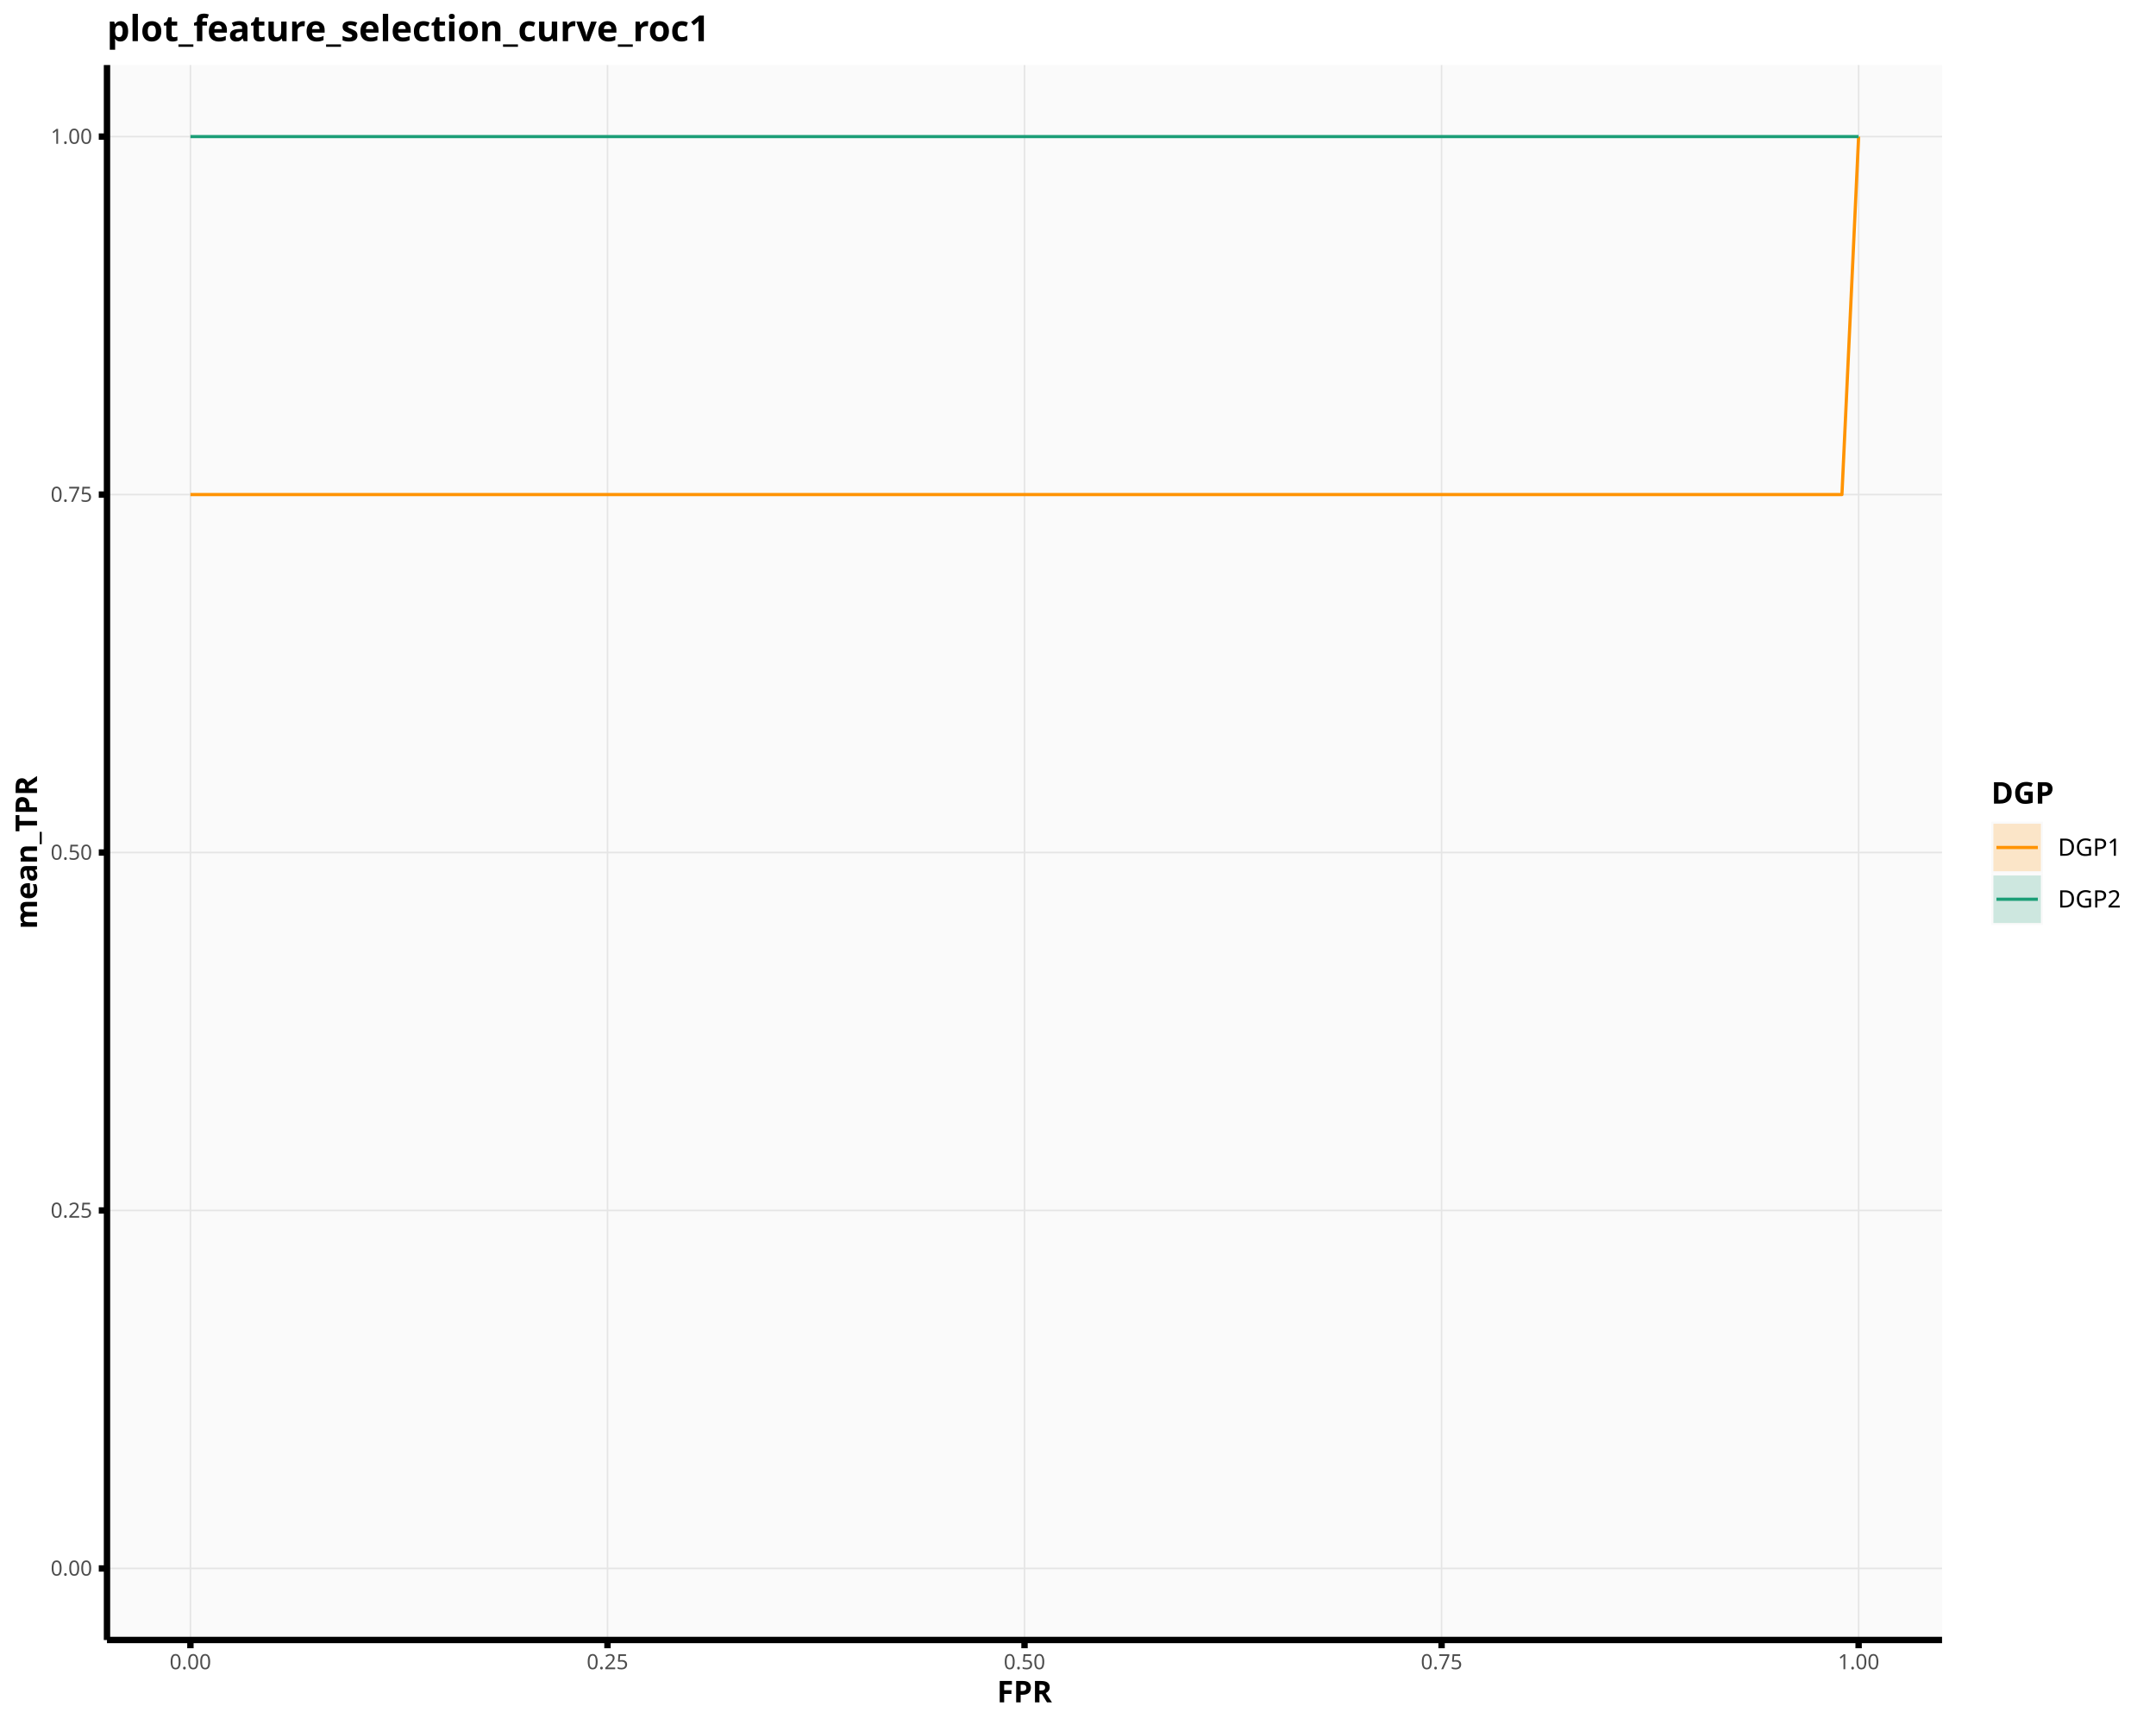
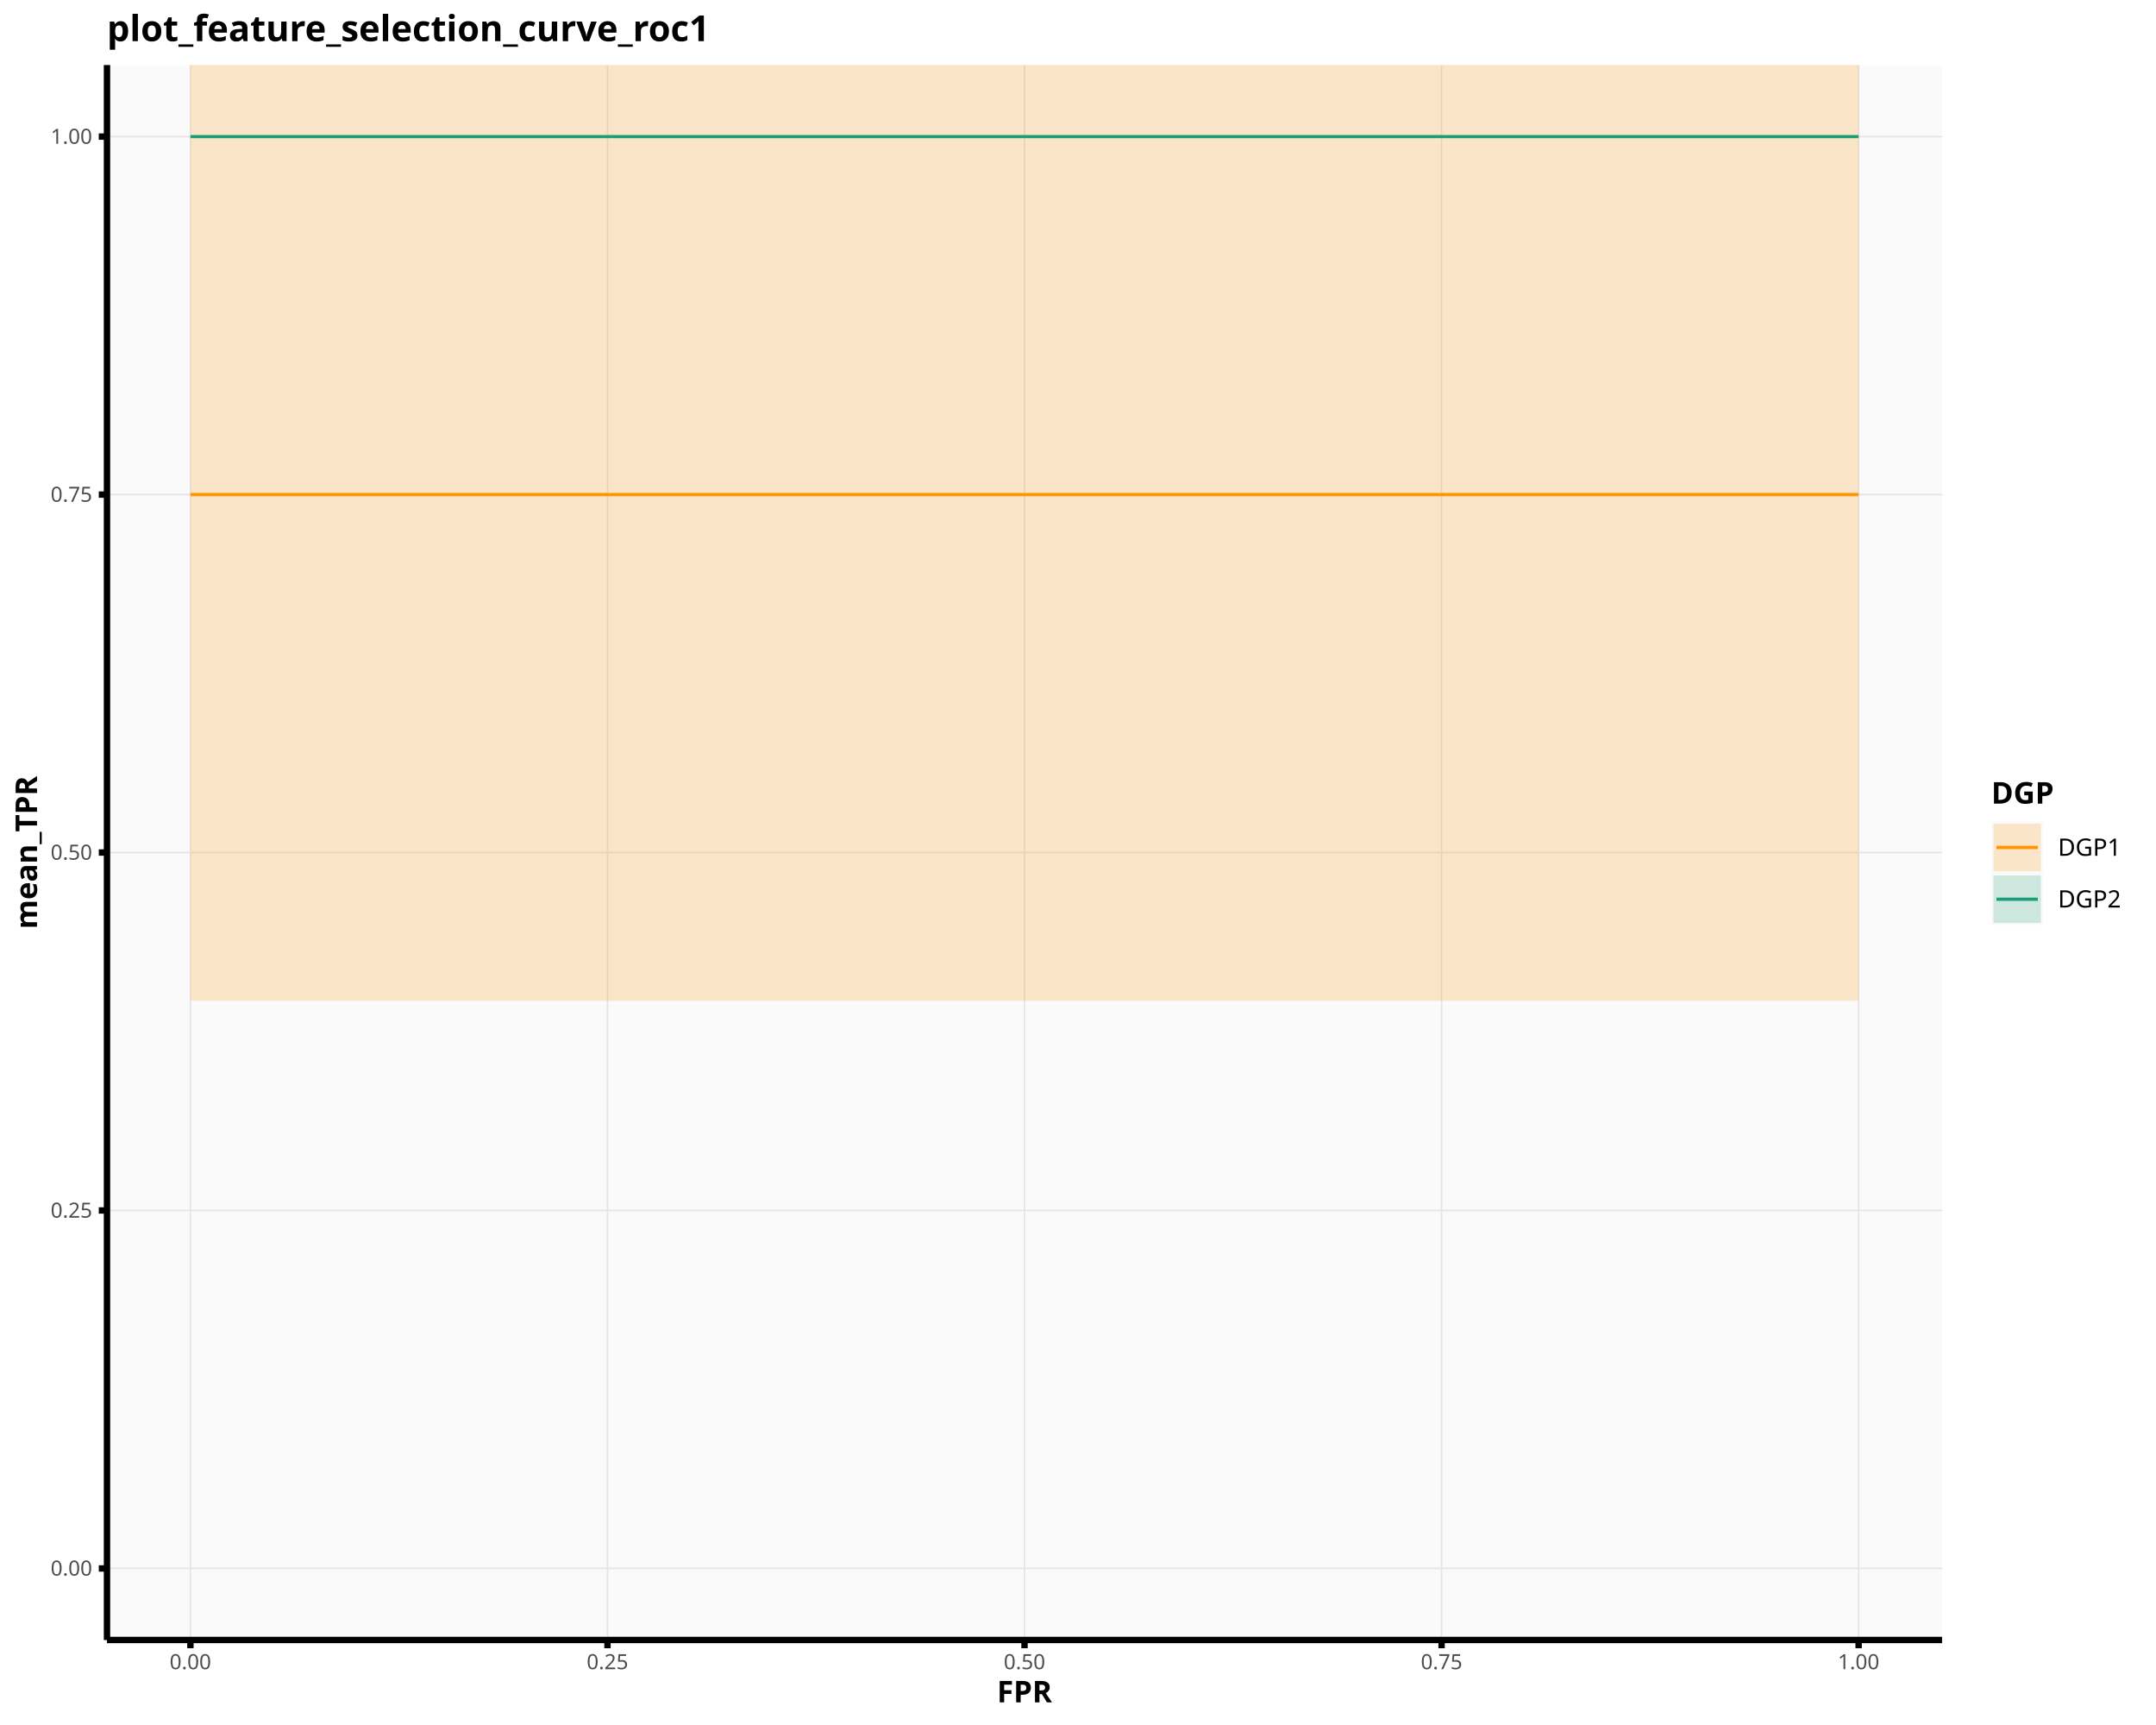
<svg xmlns="http://www.w3.org/2000/svg" class="svglite" data-engine-version="2.0" width="720.00pt" height="576.00pt" viewBox="0 0 720.00 576.00">
  <defs>
    <style type="text/css">
    .svglite line, .svglite polyline, .svglite polygon, .svglite path, .svglite rect, .svglite circle {
      fill: none;
      stroke: #000000;
      stroke-linecap: round;
      stroke-linejoin: round;
      stroke-miterlimit: 10.00;
    }
  </style>
  </defs>
  <rect width="100%" height="100%" style="stroke: none; fill: #FFFFFF;" />
  <defs>
    <clipPath id="cpMC4wMHw3MjAuMDB8MC4wMHw1NzYuMDA=">
      <rect x="0.00" y="0.00" width="720.00" height="576.00" />
    </clipPath>
  </defs>
  <g clip-path="url(#cpMC4wMHw3MjAuMDB8MC4wMHw1NzYuMDA=)">
    <rect x="0.00" y="0.00" width="720.00" height="576.00" style="stroke-width: 1.07; stroke: #FFFFFF; fill: #FFFFFF;" />
  </g>
  <defs>
    <clipPath id="cpMzUuNzN8NjQ4LjU1fDIxLjcxfDU0Ny42Mg==">
      <rect x="35.73" y="21.71" width="612.82" height="525.91" />
    </clipPath>
  </defs>
  <g clip-path="url(#cpMzUuNzN8NjQ4LjU1fDIxLjcxfDU0Ny42Mg==)">
    <rect x="35.73" y="21.71" width="612.82" height="525.91" style="stroke-width: 1.07; stroke: none; fill: #FAFAFA;" />
    <polyline points="35.73,523.72 648.55,523.72 " style="stroke-width: 0.53; stroke: #E5E5E5; stroke-linecap: butt;" />
    <polyline points="35.73,404.19 648.55,404.19 " style="stroke-width: 0.53; stroke: #E5E5E5; stroke-linecap: butt;" />
    <polyline points="35.73,284.66 648.55,284.66 " style="stroke-width: 0.53; stroke: #E5E5E5; stroke-linecap: butt;" />
    <polyline points="35.73,165.14 648.55,165.14 " style="stroke-width: 0.53; stroke: #E5E5E5; stroke-linecap: butt;" />
    <polyline points="35.73,45.61 648.55,45.61 " style="stroke-width: 0.53; stroke: #E5E5E5; stroke-linecap: butt;" />
    <polyline points="63.59,547.62 63.59,21.71 " style="stroke-width: 0.53; stroke: #E5E5E5; stroke-linecap: butt;" />
    <polyline points="202.87,547.62 202.87,21.71 " style="stroke-width: 0.53; stroke: #E5E5E5; stroke-linecap: butt;" />
    <polyline points="342.14,547.62 342.14,21.71 " style="stroke-width: 0.53; stroke: #E5E5E5; stroke-linecap: butt;" />
    <polyline points="481.42,547.62 481.42,21.71 " style="stroke-width: 0.53; stroke: #E5E5E5; stroke-linecap: butt;" />
    <polyline points="620.69,547.62 620.69,21.71 " style="stroke-width: 0.53; stroke: #E5E5E5; stroke-linecap: butt;" />
-     <polygon points="620.69,45.61 620.69,45.61 " style="stroke-width: 0.00; stroke: none; fill: #FF9300; fill-opacity: 0.20;" />
+     <polygon points="63.59,-3.90 69.16,-3.90 74.73,-3.90 80.30,-3.90 85.87,-3.90 91.44,-3.90 97.02,-3.90 102.59,-3.90 108.16,-3.90 113.73,-3.90 119.30,-3.90 124.87,-3.90 130.44,-3.90 136.01,-3.90 141.58,-3.90 147.15,-3.90 152.73,-3.90 158.30,-3.90 163.87,-3.90 169.44,-3.90 175.01,-3.90 180.58,-3.90 186.15,-3.90 191.72,-3.90 197.29,-3.90 202.87,-3.90 208.44,-3.90 214.01,-3.90 219.58,-3.90 225.15,-3.90 230.72,-3.90 236.29,-3.90 241.86,-3.90 247.43,-3.90 253.00,-3.90 258.58,-3.90 264.15,-3.90 269.72,-3.90 275.29,-3.90 280.86,-3.90 286.43,-3.90 292.00,-3.90 297.57,-3.90 303.14,-3.90 308.72,-3.90 314.29,-3.90 319.86,-3.90 325.43,-3.90 331.00,-3.90 336.57,-3.90 342.14,-3.90 347.71,-3.90 353.28,-3.90 358.85,-3.90 364.43,-3.90 370.00,-3.90 375.57,-3.90 381.14,-3.90 386.71,-3.90 392.28,-3.90 397.85,-3.90 403.42,-3.90 408.99,-3.90 414.57,-3.90 420.14,-3.90 425.71,-3.90 431.28,-3.90 436.85,-3.90 442.42,-3.90 447.99,-3.90 453.56,-3.90 459.13,-3.90 464.70,-3.90 470.28,-3.90 475.85,-3.90 481.42,-3.90 486.99,-3.90 492.56,-3.90 498.13,-3.90 503.70,-3.90 509.27,-3.90 514.84,-3.90 520.42,-3.90 525.99,-3.90 531.56,-3.90 537.13,-3.90 542.70,-3.90 548.27,-3.90 553.84,-3.90 559.41,-3.90 564.98,-3.90 570.55,-3.90 576.13,-3.90 581.70,-3.90 587.27,-3.90 592.84,-3.90 598.41,-3.90 603.98,-3.90 609.55,-3.90 615.12,-3.90 620.69,-3.90 620.69,334.17 615.12,334.17 609.55,334.17 603.98,334.17 598.41,334.17 592.84,334.17 587.27,334.17 581.70,334.17 576.13,334.17 570.55,334.17 564.98,334.17 559.41,334.17 553.84,334.17 548.27,334.17 542.70,334.17 537.13,334.17 531.56,334.17 525.99,334.17 520.42,334.17 514.84,334.17 509.27,334.17 503.70,334.17 498.13,334.17 492.56,334.17 486.99,334.17 481.42,334.17 475.85,334.17 470.28,334.17 464.70,334.17 459.13,334.17 453.56,334.17 447.99,334.17 442.42,334.17 436.85,334.17 431.28,334.17 425.71,334.17 420.14,334.17 414.57,334.17 408.99,334.17 403.42,334.17 397.85,334.17 392.28,334.17 386.71,334.17 381.14,334.17 375.57,334.17 370.00,334.17 364.43,334.17 358.85,334.17 353.28,334.17 347.71,334.17 342.14,334.17 336.57,334.17 331.00,334.17 325.43,334.17 319.86,334.17 314.29,334.17 308.72,334.17 303.14,334.17 297.57,334.17 292.00,334.17 286.43,334.17 280.86,334.17 275.29,334.17 269.72,334.17 264.15,334.17 258.58,334.17 253.00,334.17 247.43,334.17 241.86,334.17 236.29,334.17 230.72,334.17 225.15,334.17 219.58,334.17 214.01,334.17 208.44,334.17 202.87,334.17 197.29,334.17 191.72,334.17 186.15,334.17 180.58,334.17 175.01,334.17 169.44,334.17 163.87,334.17 158.30,334.17 152.73,334.17 147.15,334.17 141.58,334.17 136.01,334.17 130.44,334.17 124.87,334.17 119.30,334.17 113.73,334.17 108.16,334.17 102.59,334.17 97.02,334.17 91.44,334.17 85.87,334.17 80.30,334.17 74.73,334.17 69.16,334.17 63.59,334.17 " style="stroke-width: 0.00; stroke: none; fill: #FF9300; fill-opacity: 0.20;" />
+     <polyline points="63.59,-3.90 69.16,-3.90 74.73,-3.90 80.30,-3.90 85.87,-3.90 91.44,-3.90 97.02,-3.90 102.59,-3.90 108.16,-3.90 113.73,-3.90 119.30,-3.90 124.87,-3.90 130.44,-3.90 136.01,-3.90 141.58,-3.90 147.15,-3.90 152.73,-3.90 158.30,-3.90 163.87,-3.90 169.44,-3.90 175.01,-3.90 180.58,-3.90 186.15,-3.90 191.72,-3.90 197.29,-3.90 202.87,-3.90 208.44,-3.90 214.01,-3.90 219.58,-3.90 225.15,-3.90 230.72,-3.90 236.29,-3.90 241.86,-3.90 247.43,-3.90 253.00,-3.90 258.58,-3.90 264.15,-3.90 269.72,-3.90 275.29,-3.90 280.86,-3.90 286.43,-3.90 292.00,-3.90 297.57,-3.90 303.14,-3.90 308.72,-3.90 314.29,-3.90 319.86,-3.90 325.43,-3.90 331.00,-3.90 336.57,-3.90 342.14,-3.90 347.71,-3.90 353.28,-3.90 358.85,-3.90 364.43,-3.90 370.00,-3.90 375.57,-3.90 381.14,-3.90 386.71,-3.90 392.28,-3.90 397.85,-3.90 403.42,-3.90 408.99,-3.90 414.57,-3.90 420.14,-3.90 425.71,-3.90 431.28,-3.90 436.85,-3.90 442.42,-3.90 447.99,-3.90 453.56,-3.90 459.13,-3.90 464.70,-3.90 470.28,-3.90 475.85,-3.90 481.42,-3.90 486.99,-3.90 492.56,-3.90 498.13,-3.90 503.70,-3.90 509.27,-3.90 514.84,-3.90 520.42,-3.90 525.99,-3.90 531.56,-3.90 537.13,-3.90 542.70,-3.90 548.27,-3.90 553.84,-3.90 559.41,-3.90 564.98,-3.90 570.55,-3.90 576.13,-3.90 581.70,-3.90 587.27,-3.90 592.84,-3.90 598.41,-3.90 603.98,-3.90 609.55,-3.90 615.12,-3.90 620.69,-3.90 " style="stroke-width: 1.07; stroke: none;" />
+     <polyline points="620.69,334.17 615.12,334.17 609.55,334.17 603.98,334.17 598.41,334.17 592.84,334.17 587.27,334.17 581.70,334.17 576.13,334.17 570.55,334.17 564.98,334.17 559.41,334.17 553.84,334.17 548.27,334.17 542.70,334.17 537.13,334.17 531.56,334.17 525.99,334.17 520.42,334.17 514.84,334.17 509.27,334.17 503.70,334.17 498.13,334.17 492.56,334.17 486.99,334.17 481.42,334.17 475.85,334.17 470.28,334.17 464.70,334.17 459.13,334.17 453.56,334.17 447.99,334.17 442.42,334.17 436.85,334.17 431.28,334.17 425.71,334.17 420.14,334.17 414.57,334.17 408.99,334.17 403.42,334.17 397.85,334.17 392.28,334.17 386.71,334.17 381.14,334.17 375.57,334.17 370.00,334.17 364.43,334.17 358.85,334.17 353.28,334.17 347.71,334.17 342.14,334.17 336.57,334.17 331.00,334.17 325.43,334.17 319.86,334.17 314.29,334.17 308.72,334.17 303.14,334.17 297.57,334.17 292.00,334.17 286.43,334.17 280.86,334.17 275.29,334.17 269.72,334.17 264.15,334.17 258.58,334.17 253.00,334.17 247.43,334.17 241.86,334.17 236.29,334.17 230.72,334.17 225.15,334.17 219.58,334.17 214.01,334.17 208.44,334.17 202.87,334.17 197.29,334.17 191.72,334.17 186.15,334.17 180.58,334.17 175.01,334.17 169.44,334.17 163.87,334.17 158.30,334.17 152.73,334.17 147.15,334.17 141.58,334.17 136.01,334.17 130.44,334.17 124.87,334.17 119.30,334.17 113.73,334.17 108.16,334.17 102.59,334.17 97.02,334.17 91.44,334.17 85.87,334.17 80.30,334.17 74.73,334.17 69.16,334.17 63.59,334.17 " style="stroke-width: 1.07; stroke: none;" />
    <polygon points="63.59,45.61 69.16,45.61 74.73,45.61 80.30,45.61 85.87,45.61 91.44,45.61 97.02,45.61 102.59,45.61 108.16,45.61 113.73,45.61 119.30,45.61 124.87,45.61 130.44,45.61 136.01,45.61 141.58,45.61 147.15,45.61 152.73,45.61 158.30,45.61 163.87,45.61 169.44,45.61 175.01,45.61 180.58,45.61 186.15,45.61 191.72,45.61 197.29,45.61 202.87,45.61 208.44,45.61 214.01,45.61 219.58,45.61 225.15,45.61 230.72,45.61 236.29,45.61 241.86,45.61 247.43,45.61 253.00,45.61 258.58,45.61 264.15,45.61 269.72,45.61 275.29,45.61 280.86,45.61 286.43,45.61 292.00,45.61 297.57,45.61 303.14,45.61 308.72,45.61 314.29,45.61 319.86,45.61 325.43,45.61 331.00,45.61 336.57,45.61 342.14,45.61 347.71,45.61 353.28,45.61 358.85,45.61 364.43,45.61 370.00,45.61 375.57,45.61 381.14,45.61 386.71,45.61 392.28,45.61 397.85,45.61 403.42,45.61 408.99,45.61 414.57,45.61 420.14,45.61 425.71,45.61 431.28,45.61 436.85,45.61 442.42,45.61 447.99,45.61 453.56,45.61 459.13,45.61 464.70,45.61 470.28,45.61 475.85,45.61 481.42,45.61 486.99,45.61 492.56,45.61 498.13,45.61 503.70,45.61 509.27,45.61 514.84,45.61 520.42,45.61 525.99,45.61 531.56,45.61 537.13,45.61 542.70,45.61 548.27,45.61 553.84,45.61 559.41,45.61 564.98,45.61 570.55,45.61 576.13,45.61 581.70,45.61 587.27,45.61 592.84,45.61 598.41,45.61 603.98,45.61 609.55,45.61 615.12,45.61 620.69,45.61 620.69,45.61 615.12,45.61 609.55,45.61 603.98,45.61 598.41,45.61 592.84,45.61 587.27,45.61 581.70,45.61 576.13,45.61 570.55,45.61 564.98,45.61 559.41,45.61 553.84,45.61 548.27,45.61 542.70,45.61 537.13,45.61 531.56,45.61 525.99,45.61 520.42,45.61 514.84,45.61 509.27,45.61 503.70,45.61 498.13,45.61 492.56,45.61 486.99,45.61 481.42,45.61 475.85,45.61 470.28,45.61 464.70,45.61 459.13,45.61 453.56,45.61 447.99,45.61 442.42,45.61 436.85,45.61 431.28,45.61 425.71,45.61 420.14,45.61 414.57,45.61 408.99,45.61 403.42,45.61 397.85,45.61 392.28,45.61 386.71,45.61 381.14,45.61 375.57,45.61 370.00,45.61 364.43,45.61 358.85,45.61 353.28,45.61 347.71,45.61 342.14,45.61 336.57,45.61 331.00,45.61 325.43,45.61 319.86,45.61 314.29,45.61 308.72,45.61 303.14,45.61 297.57,45.61 292.00,45.61 286.43,45.61 280.86,45.61 275.29,45.61 269.72,45.61 264.15,45.61 258.58,45.61 253.00,45.61 247.43,45.61 241.86,45.61 236.29,45.61 230.72,45.61 225.15,45.61 219.58,45.61 214.01,45.61 208.44,45.61 202.87,45.61 197.29,45.61 191.72,45.61 186.15,45.61 180.58,45.61 175.01,45.61 169.44,45.61 163.87,45.61 158.30,45.61 152.73,45.61 147.15,45.61 141.58,45.61 136.01,45.61 130.44,45.61 124.87,45.61 119.30,45.61 113.73,45.61 108.16,45.61 102.59,45.61 97.02,45.61 91.44,45.61 85.87,45.61 80.30,45.61 74.73,45.61 69.16,45.61 63.59,45.61 " style="stroke-width: 0.00; stroke: none; fill: #1B9E77; fill-opacity: 0.20;" />
    <polyline points="63.59,45.61 69.16,45.61 74.73,45.61 80.30,45.61 85.87,45.61 91.44,45.61 97.02,45.61 102.59,45.61 108.16,45.61 113.73,45.61 119.30,45.61 124.87,45.61 130.44,45.61 136.01,45.61 141.58,45.61 147.15,45.61 152.73,45.61 158.30,45.61 163.87,45.61 169.44,45.61 175.01,45.61 180.58,45.61 186.15,45.61 191.72,45.61 197.29,45.61 202.87,45.61 208.44,45.61 214.01,45.61 219.58,45.61 225.15,45.61 230.72,45.61 236.29,45.61 241.86,45.61 247.43,45.61 253.00,45.61 258.58,45.61 264.15,45.61 269.72,45.61 275.29,45.61 280.86,45.61 286.43,45.61 292.00,45.61 297.57,45.61 303.14,45.61 308.72,45.61 314.29,45.61 319.86,45.61 325.43,45.61 331.00,45.61 336.57,45.61 342.14,45.61 347.71,45.61 353.28,45.61 358.85,45.61 364.43,45.61 370.00,45.61 375.57,45.61 381.14,45.61 386.71,45.61 392.28,45.61 397.85,45.61 403.42,45.61 408.99,45.61 414.57,45.61 420.14,45.61 425.71,45.61 431.28,45.61 436.85,45.61 442.42,45.61 447.99,45.61 453.56,45.61 459.13,45.61 464.70,45.61 470.28,45.61 475.85,45.61 481.42,45.61 486.99,45.61 492.56,45.61 498.13,45.61 503.70,45.61 509.27,45.61 514.84,45.61 520.42,45.61 525.99,45.61 531.56,45.61 537.13,45.61 542.70,45.61 548.27,45.61 553.84,45.61 559.41,45.61 564.98,45.61 570.55,45.61 576.13,45.61 581.70,45.61 587.27,45.61 592.84,45.61 598.41,45.61 603.98,45.61 609.55,45.61 615.12,45.61 620.69,45.61 " style="stroke-width: 1.07; stroke: none;" />
    <polyline points="620.69,45.61 615.12,45.61 609.55,45.61 603.98,45.61 598.41,45.61 592.84,45.61 587.27,45.61 581.70,45.61 576.13,45.61 570.55,45.61 564.98,45.61 559.41,45.61 553.84,45.61 548.27,45.61 542.70,45.61 537.13,45.61 531.56,45.61 525.99,45.61 520.42,45.61 514.84,45.61 509.27,45.61 503.70,45.61 498.13,45.61 492.56,45.61 486.99,45.61 481.42,45.61 475.85,45.61 470.28,45.61 464.70,45.61 459.13,45.61 453.56,45.61 447.99,45.61 442.42,45.61 436.85,45.61 431.28,45.61 425.71,45.61 420.14,45.61 414.57,45.61 408.99,45.61 403.42,45.61 397.85,45.61 392.28,45.61 386.71,45.61 381.14,45.61 375.57,45.61 370.00,45.61 364.43,45.61 358.85,45.61 353.28,45.61 347.71,45.61 342.14,45.61 336.57,45.61 331.00,45.61 325.43,45.61 319.86,45.61 314.29,45.61 308.72,45.61 303.14,45.61 297.57,45.61 292.00,45.61 286.43,45.61 280.86,45.61 275.29,45.61 269.72,45.61 264.15,45.61 258.58,45.61 253.00,45.61 247.43,45.61 241.86,45.61 236.29,45.61 230.72,45.61 225.15,45.61 219.58,45.61 214.01,45.61 208.44,45.61 202.87,45.61 197.29,45.61 191.72,45.61 186.15,45.61 180.58,45.61 175.01,45.61 169.44,45.61 163.87,45.61 158.30,45.61 152.73,45.61 147.15,45.61 141.58,45.61 136.01,45.61 130.44,45.61 124.87,45.61 119.30,45.61 113.73,45.61 108.16,45.61 102.59,45.61 97.02,45.61 91.44,45.61 85.87,45.61 80.30,45.61 74.73,45.61 69.16,45.61 63.59,45.61 " style="stroke-width: 1.07; stroke: none;" />
-     <polyline points="63.59,165.14 69.16,165.14 74.73,165.14 80.30,165.14 85.87,165.14 91.44,165.14 97.02,165.14 102.59,165.14 108.16,165.14 113.73,165.14 119.30,165.14 124.87,165.14 130.44,165.14 136.01,165.14 141.58,165.14 147.15,165.14 152.73,165.14 158.30,165.14 163.87,165.14 169.44,165.14 175.01,165.14 180.58,165.14 186.15,165.14 191.72,165.14 197.29,165.14 202.87,165.14 208.44,165.14 214.01,165.14 219.58,165.14 225.15,165.14 230.72,165.14 236.29,165.14 241.86,165.14 247.43,165.14 253.00,165.14 258.58,165.14 264.15,165.14 269.72,165.14 275.29,165.14 280.86,165.14 286.43,165.14 292.00,165.14 297.57,165.14 303.14,165.14 308.72,165.14 314.29,165.14 319.86,165.14 325.43,165.14 331.00,165.14 336.57,165.14 342.14,165.14 347.71,165.14 353.28,165.14 358.85,165.14 364.43,165.14 370.00,165.14 375.57,165.14 381.14,165.14 386.71,165.14 392.28,165.14 397.85,165.14 403.42,165.14 408.99,165.14 414.57,165.14 420.14,165.14 425.71,165.14 431.28,165.14 436.85,165.14 442.42,165.14 447.99,165.14 453.56,165.14 459.13,165.14 464.70,165.14 470.28,165.14 475.85,165.14 481.42,165.14 486.99,165.14 492.56,165.14 498.13,165.14 503.70,165.14 509.27,165.14 514.84,165.14 520.42,165.14 525.99,165.14 531.56,165.14 537.13,165.14 542.70,165.14 548.27,165.14 553.84,165.14 559.41,165.14 564.98,165.14 570.55,165.14 576.13,165.14 581.70,165.14 587.27,165.14 592.84,165.14 598.41,165.14 603.98,165.14 609.55,165.14 615.12,165.14 620.69,45.61 " style="stroke-width: 1.07; stroke: #FF9300; stroke-linecap: butt;" />
+     <polyline points="63.59,165.14 69.16,165.14 74.73,165.14 80.30,165.14 85.87,165.14 91.44,165.14 97.02,165.14 102.59,165.14 108.16,165.14 113.73,165.14 119.30,165.14 124.87,165.14 130.44,165.14 136.01,165.14 141.58,165.14 147.15,165.14 152.73,165.14 158.30,165.14 163.87,165.14 169.44,165.14 175.01,165.14 180.58,165.14 186.15,165.14 191.72,165.14 197.29,165.14 202.87,165.14 208.44,165.14 214.01,165.14 219.58,165.14 225.15,165.14 230.72,165.14 236.29,165.14 241.86,165.14 247.43,165.14 253.00,165.14 258.58,165.14 264.15,165.14 269.72,165.14 275.29,165.14 280.86,165.14 286.43,165.14 292.00,165.14 297.57,165.14 303.14,165.14 308.72,165.14 314.29,165.14 319.86,165.14 325.43,165.14 331.00,165.14 336.57,165.14 342.14,165.14 347.71,165.14 353.28,165.14 358.85,165.14 364.43,165.14 370.00,165.14 375.57,165.14 381.14,165.14 386.71,165.14 392.28,165.14 397.85,165.14 403.42,165.14 408.99,165.14 414.57,165.14 420.14,165.14 425.71,165.14 431.28,165.14 436.85,165.14 442.42,165.14 447.99,165.14 453.56,165.14 459.13,165.14 464.70,165.14 470.28,165.14 475.85,165.14 481.42,165.14 486.99,165.14 492.56,165.14 498.13,165.14 503.70,165.14 509.27,165.14 514.84,165.14 520.42,165.14 525.99,165.14 531.56,165.14 537.13,165.14 542.70,165.14 548.27,165.14 553.84,165.14 559.41,165.14 564.98,165.14 570.55,165.14 576.13,165.14 581.70,165.14 587.27,165.14 592.84,165.14 598.41,165.14 603.98,165.14 609.55,165.14 615.12,165.14 620.69,165.14 " style="stroke-width: 1.07; stroke: #FF9300; stroke-linecap: butt;" />
    <polyline points="63.59,45.61 69.16,45.61 74.73,45.61 80.30,45.61 85.87,45.61 91.44,45.61 97.02,45.61 102.59,45.61 108.16,45.61 113.73,45.61 119.30,45.61 124.87,45.61 130.44,45.61 136.01,45.61 141.58,45.61 147.15,45.61 152.73,45.61 158.30,45.61 163.87,45.61 169.44,45.61 175.01,45.61 180.58,45.61 186.15,45.61 191.72,45.61 197.29,45.61 202.87,45.61 208.44,45.61 214.01,45.61 219.58,45.61 225.15,45.61 230.72,45.61 236.29,45.61 241.86,45.61 247.43,45.61 253.00,45.61 258.58,45.61 264.15,45.61 269.72,45.61 275.29,45.61 280.86,45.61 286.43,45.61 292.00,45.61 297.57,45.61 303.14,45.61 308.72,45.61 314.29,45.61 319.86,45.61 325.43,45.61 331.00,45.61 336.57,45.61 342.14,45.61 347.71,45.61 353.28,45.61 358.85,45.61 364.43,45.61 370.00,45.61 375.57,45.61 381.14,45.61 386.71,45.61 392.28,45.61 397.85,45.61 403.42,45.61 408.99,45.61 414.57,45.61 420.14,45.61 425.71,45.61 431.28,45.61 436.85,45.61 442.42,45.61 447.99,45.61 453.56,45.61 459.13,45.61 464.70,45.61 470.28,45.61 475.85,45.61 481.42,45.61 486.99,45.61 492.56,45.61 498.13,45.61 503.70,45.61 509.27,45.61 514.84,45.61 520.42,45.61 525.99,45.61 531.56,45.61 537.13,45.61 542.70,45.61 548.27,45.61 553.84,45.61 559.41,45.61 564.98,45.61 570.55,45.61 576.13,45.61 581.70,45.61 587.27,45.61 592.84,45.61 598.41,45.61 603.98,45.61 609.55,45.61 615.12,45.61 620.69,45.61 " style="stroke-width: 1.07; stroke: #1B9E77; stroke-linecap: butt;" />
  </g>
  <g clip-path="url(#cpMC4wMHw3MjAuMDB8MC4wMHw1NzYuMDA=)">
    <polyline points="35.73,547.62 35.73,21.71 " style="stroke-width: 2.13; stroke-linecap: butt;" />
    <text x="30.80" y="526.12" text-anchor="end" style="font-size: 7.00px; fill: #4D4D4D; font-family: sans;" textLength="13.62px" lengthAdjust="spacingAndGlyphs">0.00</text>
    <text x="30.80" y="406.60" text-anchor="end" style="font-size: 7.00px; fill: #4D4D4D; font-family: sans;" textLength="13.62px" lengthAdjust="spacingAndGlyphs">0.25</text>
    <text x="30.80" y="287.07" text-anchor="end" style="font-size: 7.00px; fill: #4D4D4D; font-family: sans;" textLength="13.62px" lengthAdjust="spacingAndGlyphs">0.50</text>
    <text x="30.80" y="167.55" text-anchor="end" style="font-size: 7.00px; fill: #4D4D4D; font-family: sans;" textLength="13.62px" lengthAdjust="spacingAndGlyphs">0.75</text>
    <text x="30.80" y="48.02" text-anchor="end" style="font-size: 7.00px; fill: #4D4D4D; font-family: sans;" textLength="13.62px" lengthAdjust="spacingAndGlyphs">1.00</text>
    <polyline points="32.99,523.72 35.73,523.72 " style="stroke-width: 2.13; stroke-linecap: butt;" />
    <polyline points="32.99,404.19 35.73,404.19 " style="stroke-width: 2.13; stroke-linecap: butt;" />
    <polyline points="32.99,284.66 35.73,284.66 " style="stroke-width: 2.13; stroke-linecap: butt;" />
    <polyline points="32.99,165.14 35.73,165.14 " style="stroke-width: 2.13; stroke-linecap: butt;" />
    <polyline points="32.99,45.61 35.73,45.61 " style="stroke-width: 2.13; stroke-linecap: butt;" />
    <polyline points="35.73,547.62 648.55,547.62 " style="stroke-width: 2.13; stroke-linecap: butt;" />
    <polyline points="63.59,550.36 63.59,547.62 " style="stroke-width: 2.13; stroke-linecap: butt;" />
    <polyline points="202.87,550.36 202.87,547.62 " style="stroke-width: 2.13; stroke-linecap: butt;" />
    <polyline points="342.14,550.36 342.14,547.62 " style="stroke-width: 2.13; stroke-linecap: butt;" />
    <polyline points="481.42,550.36 481.42,547.62 " style="stroke-width: 2.13; stroke-linecap: butt;" />
    <polyline points="620.69,550.36 620.69,547.62 " style="stroke-width: 2.13; stroke-linecap: butt;" />
    <text x="63.59" y="557.37" text-anchor="middle" style="font-size: 7.00px; fill: #4D4D4D; font-family: sans;" textLength="13.62px" lengthAdjust="spacingAndGlyphs">0.00</text>
    <text x="202.87" y="557.37" text-anchor="middle" style="font-size: 7.00px; fill: #4D4D4D; font-family: sans;" textLength="13.62px" lengthAdjust="spacingAndGlyphs">0.25</text>
    <text x="342.14" y="557.37" text-anchor="middle" style="font-size: 7.00px; fill: #4D4D4D; font-family: sans;" textLength="13.62px" lengthAdjust="spacingAndGlyphs">0.50</text>
    <text x="481.42" y="557.37" text-anchor="middle" style="font-size: 7.00px; fill: #4D4D4D; font-family: sans;" textLength="13.62px" lengthAdjust="spacingAndGlyphs">0.75</text>
    <text x="620.69" y="557.37" text-anchor="middle" style="font-size: 7.00px; fill: #4D4D4D; font-family: sans;" textLength="13.62px" lengthAdjust="spacingAndGlyphs">1.00</text>
    <text x="342.14" y="568.44" text-anchor="middle" style="font-size: 10.00px; font-weight: bold; font-family: sans;" textLength="20.00px" lengthAdjust="spacingAndGlyphs">FPR</text>
    <text transform="translate(12.36,284.66) rotate(-90)" text-anchor="middle" style="font-size: 10.00px; font-weight: bold; font-family: sans;" textLength="50.59px" lengthAdjust="spacingAndGlyphs">mean_TPR</text>
    <rect x="659.51" y="254.94" width="55.01" height="59.46" style="stroke-width: 1.07; stroke: none; fill: #FFFFFF;" />
    <text x="664.99" y="268.33" style="font-size: 10.00px; font-weight: bold; font-family: sans;" textLength="21.68px" lengthAdjust="spacingAndGlyphs">DGP</text>
    <rect x="664.99" y="274.35" width="17.28" height="17.28" style="stroke-width: 1.07; stroke: none; fill: #FAFAFA;" />
    <rect x="665.70" y="275.06" width="15.86" height="15.86" style="stroke-width: 1.07; stroke: none; stroke-linecap: square; stroke-linejoin: miter; fill: #FF9300; fill-opacity: 0.20;" />
    <line x1="666.72" y1="282.99" x2="680.54" y2="282.99" style="stroke-width: 1.07; stroke: #FF9300; stroke-linecap: butt;" />
    <rect x="664.99" y="291.63" width="17.28" height="17.28" style="stroke-width: 1.07; stroke: none; fill: #FAFAFA;" />
    <rect x="665.70" y="292.34" width="15.86" height="15.86" style="stroke-width: 1.07; stroke: none; stroke-linecap: square; stroke-linejoin: miter; fill: #1B9E77; fill-opacity: 0.20;" />
    <line x1="666.72" y1="300.27" x2="680.54" y2="300.27" style="stroke-width: 1.07; stroke: #1B9E77; stroke-linecap: butt;" />
    <text x="687.25" y="285.75" style="font-size: 8.00px; font-family: sans;" textLength="21.79px" lengthAdjust="spacingAndGlyphs">DGP1</text>
    <text x="687.25" y="303.03" style="font-size: 8.00px; font-family: sans;" textLength="21.79px" lengthAdjust="spacingAndGlyphs">DGP2</text>
    <text x="35.73" y="13.74" style="font-size: 12.00px; font-weight: bold; font-family: sans;" textLength="183.48px" lengthAdjust="spacingAndGlyphs">plot_feature_selection_curve_roc1</text>
  </g>
</svg>
